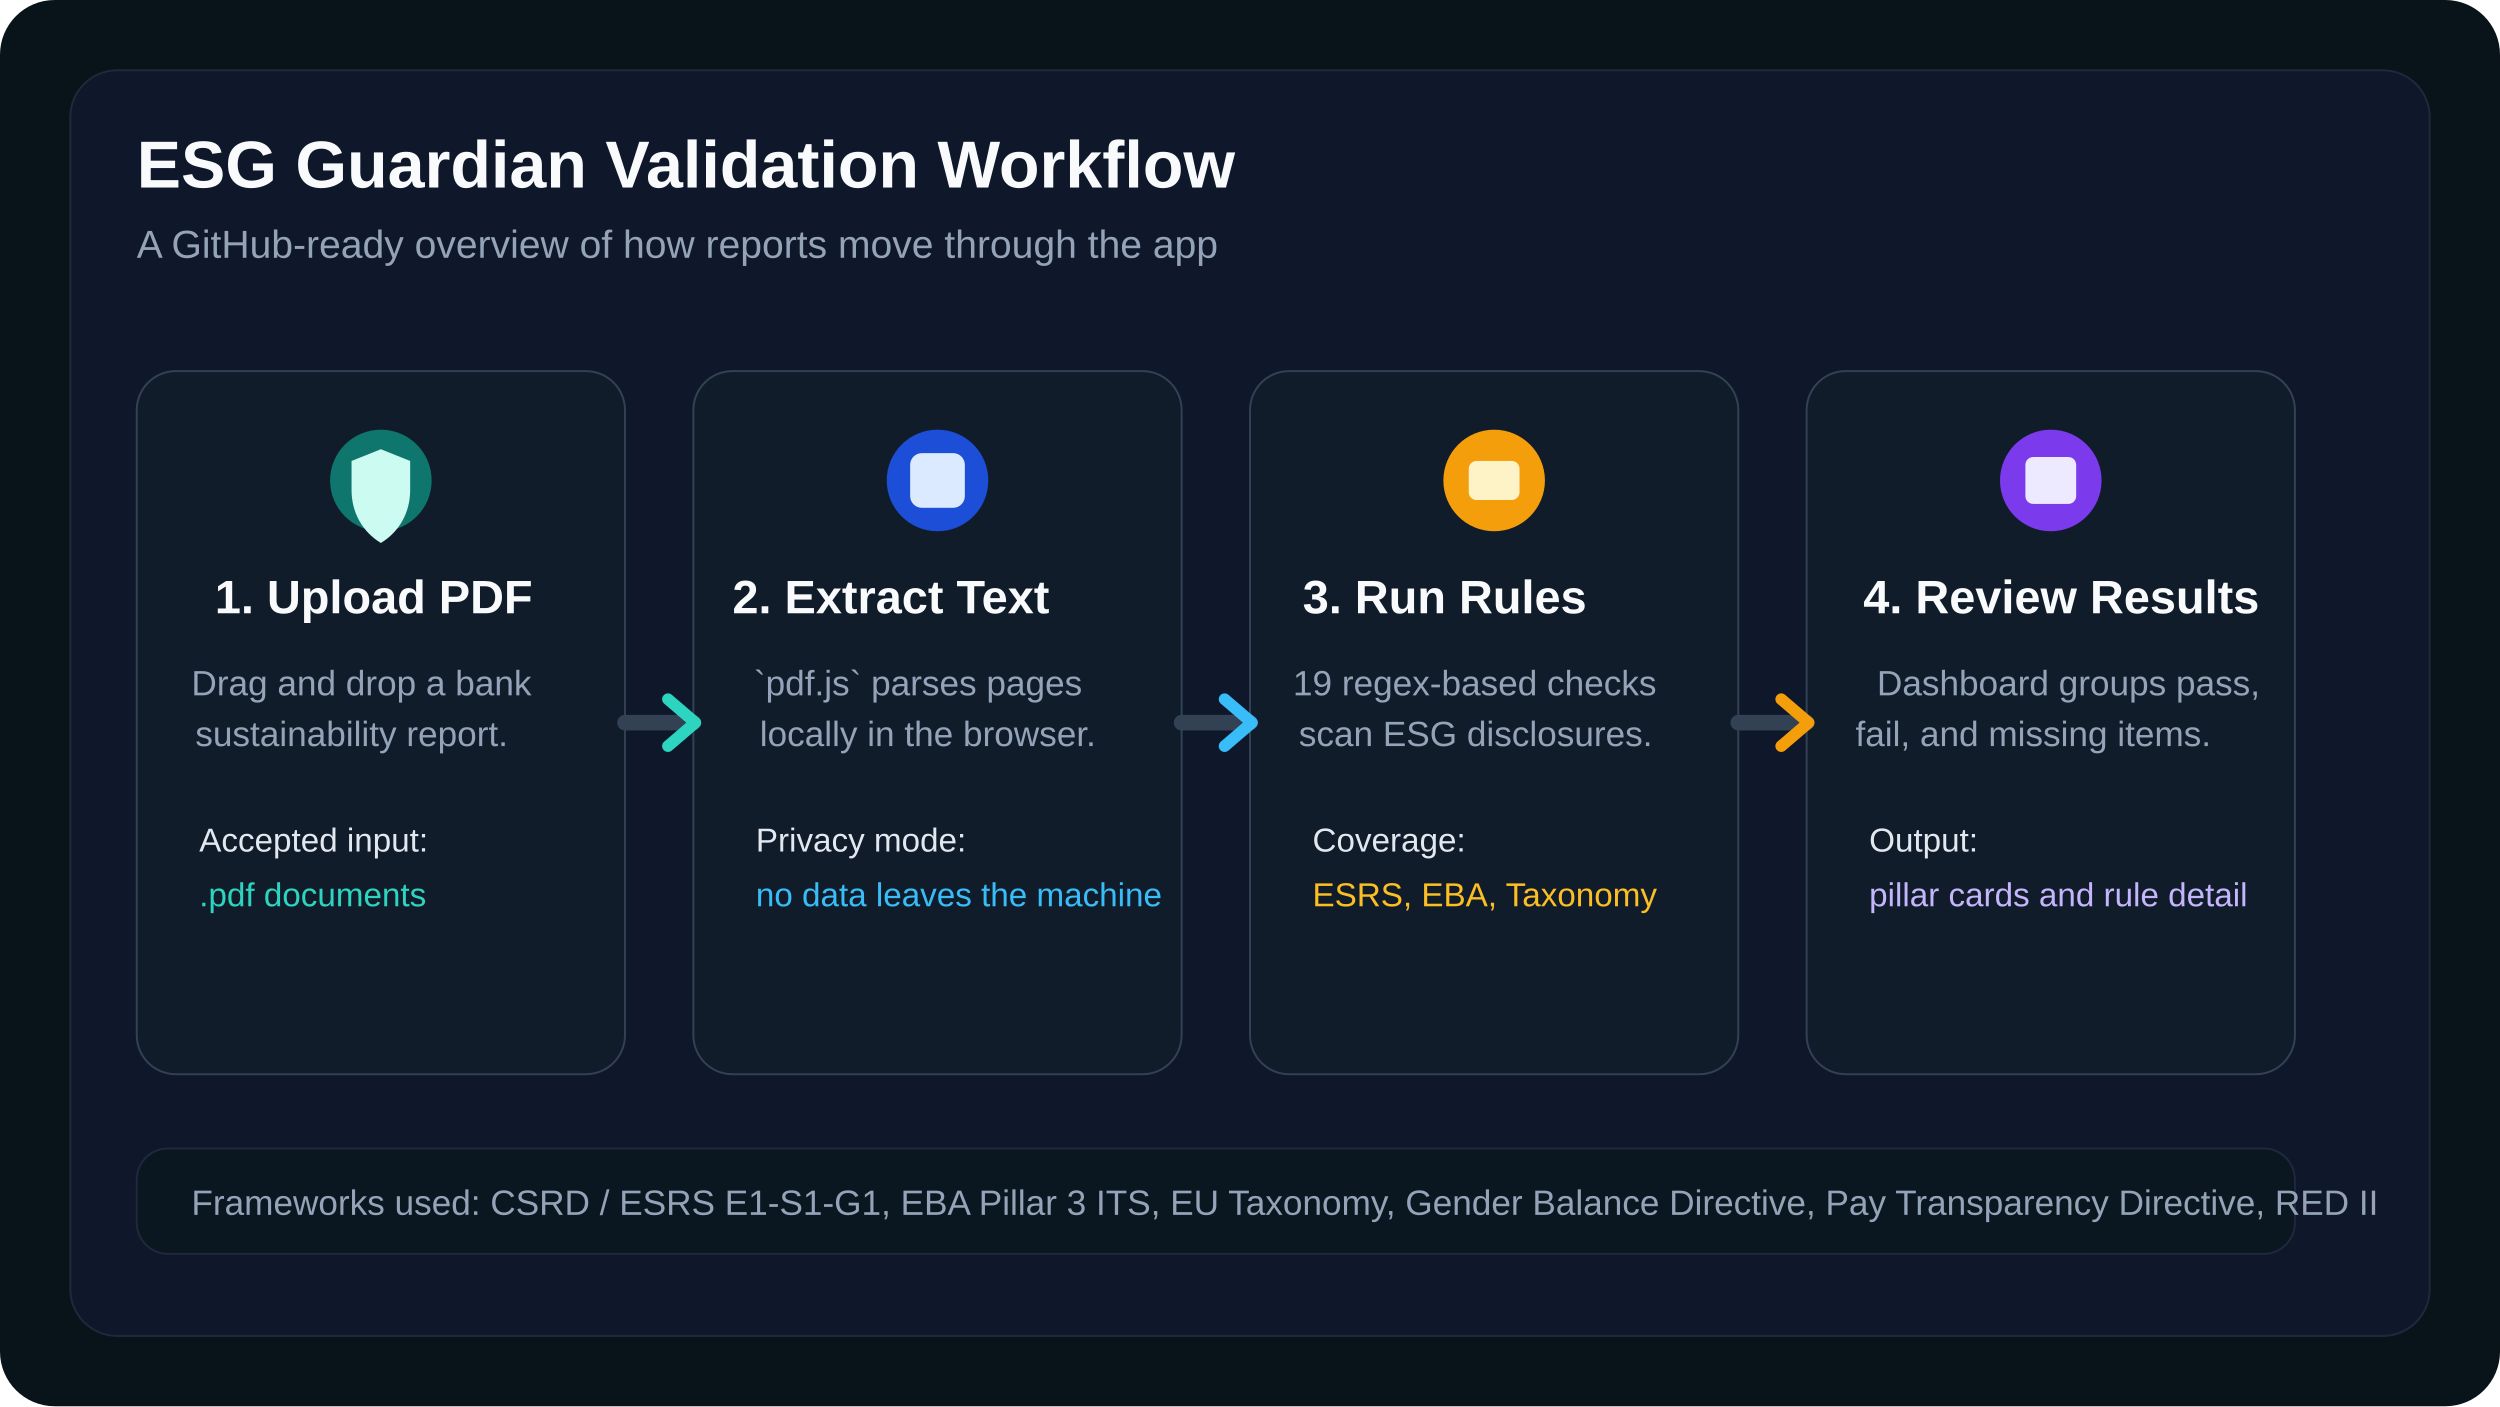
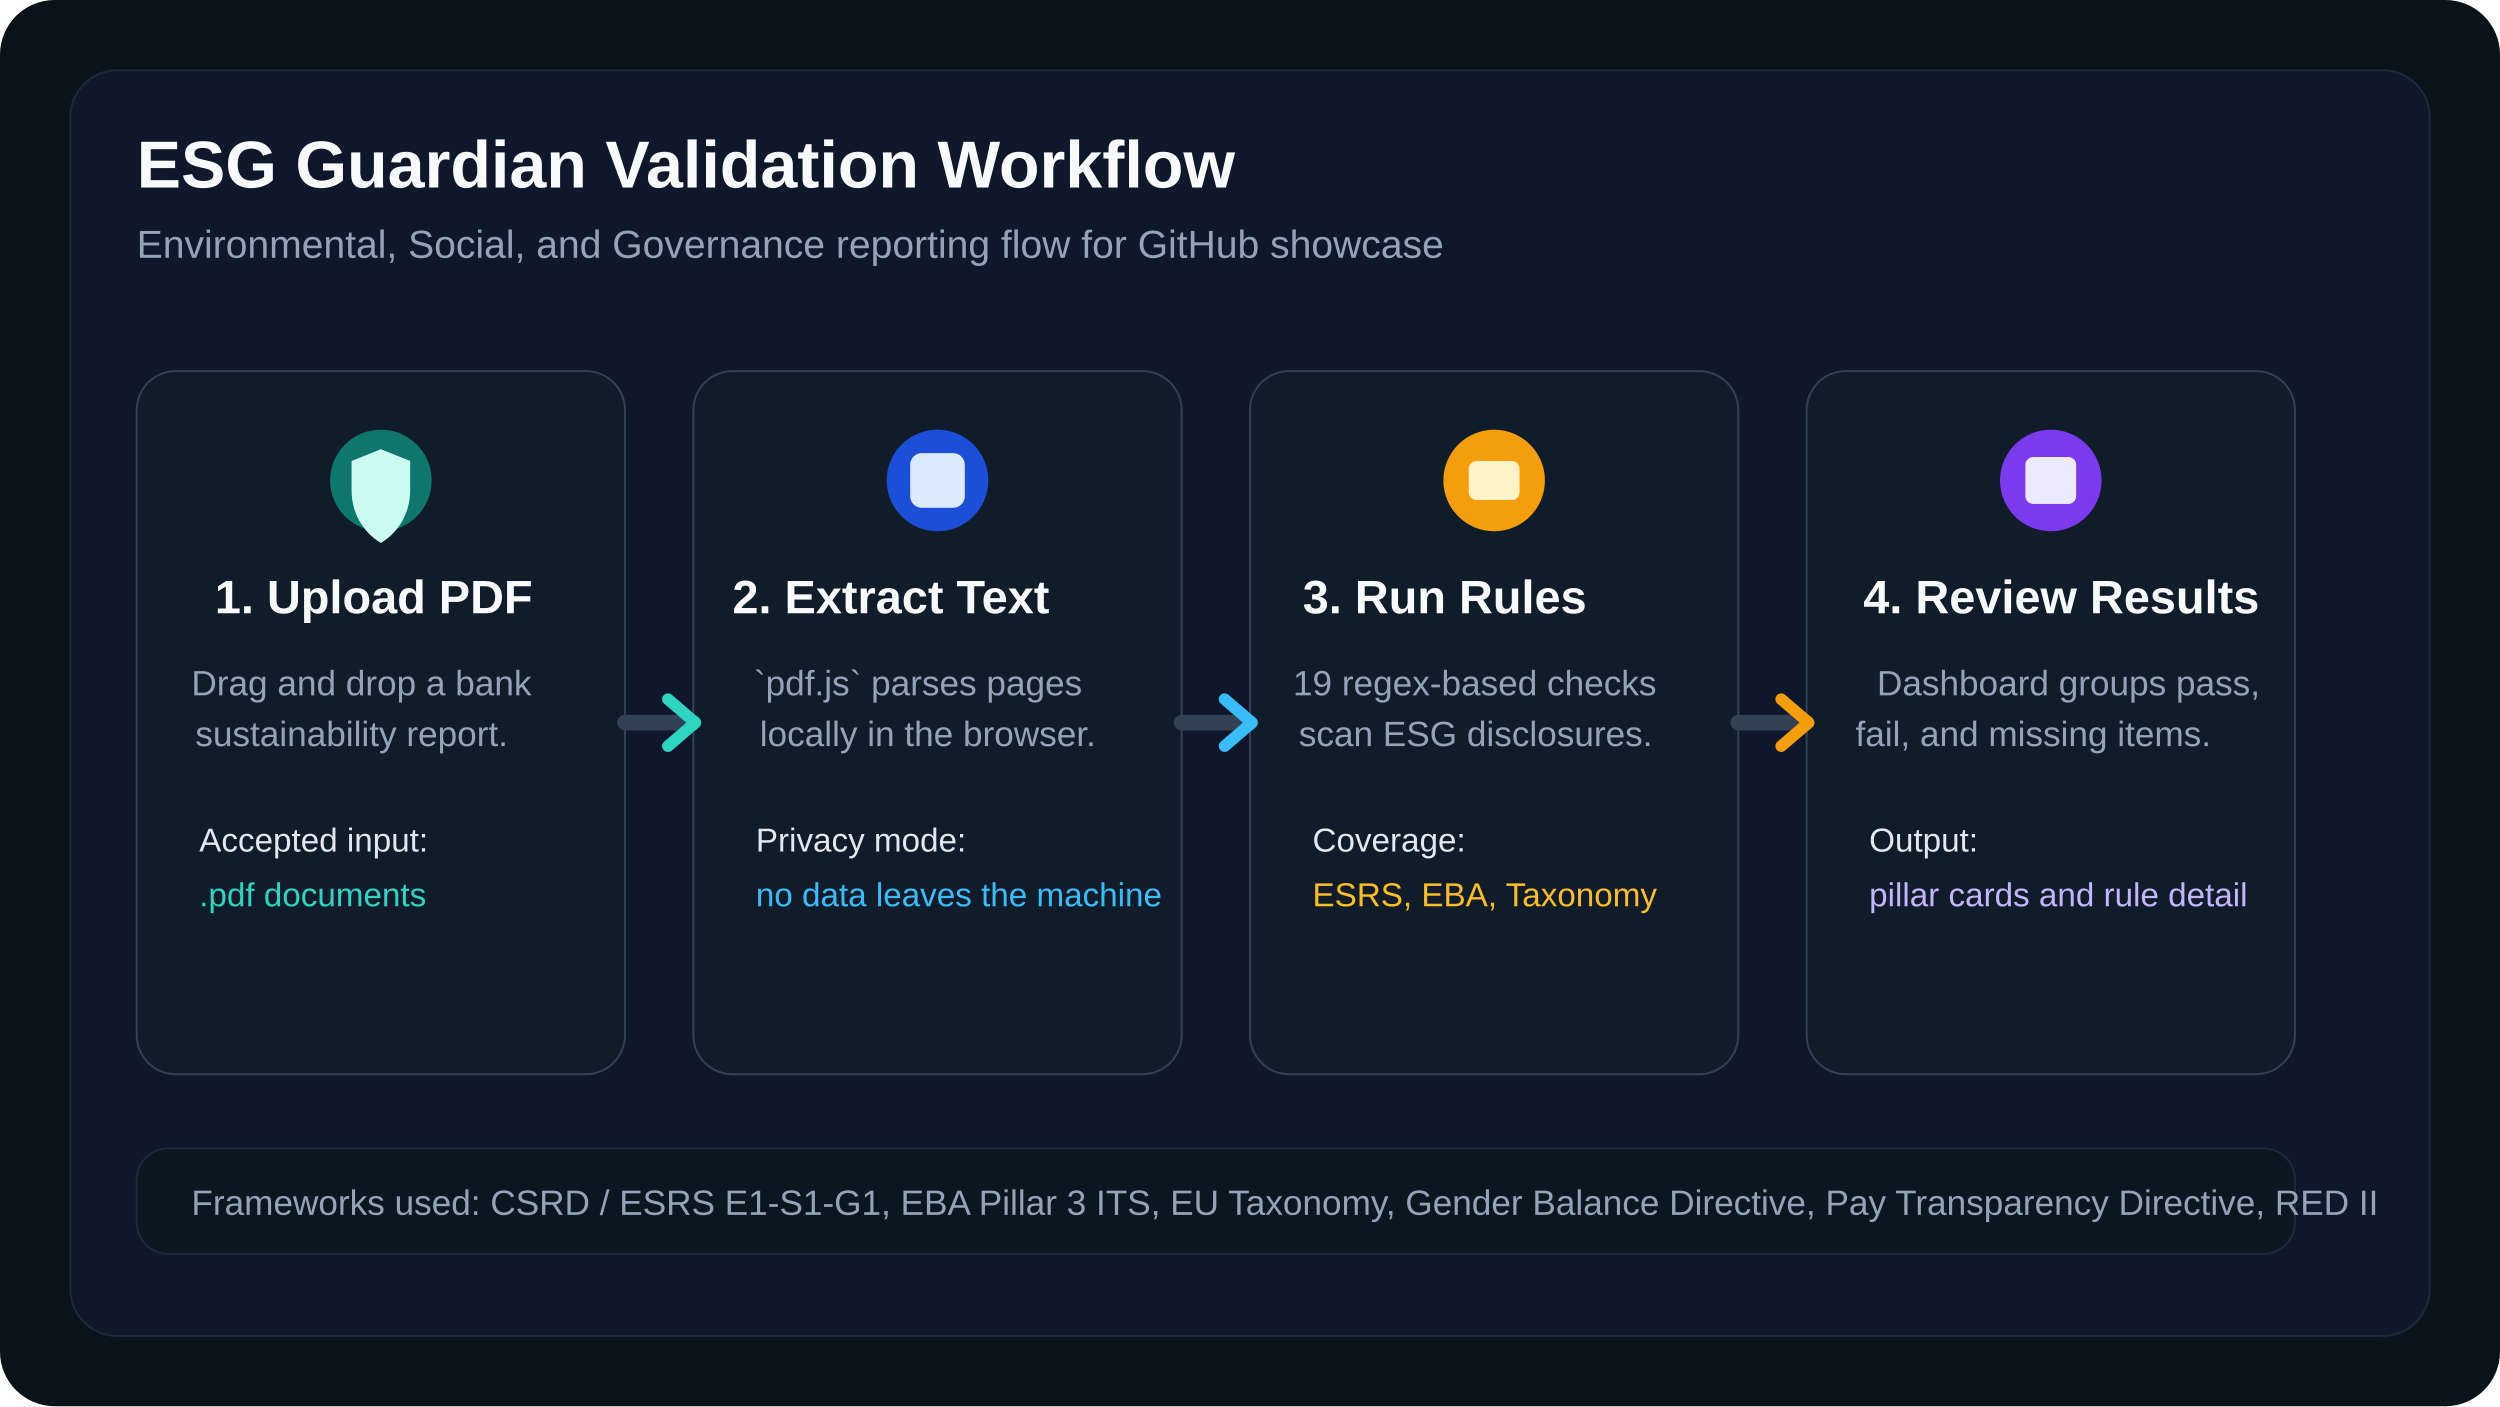
<svg xmlns="http://www.w3.org/2000/svg" width="1280" height="720" viewBox="0 0 1280 720" fill="none">
  <rect width="1280" height="720" rx="28" fill="#09131A" />
  <rect x="36" y="36" width="1208" height="648" rx="24" fill="#0F172A" stroke="#1E293B" />
  <text x="70" y="96" fill="#F8FAFC" font-family="Arial, Helvetica, sans-serif" font-size="34" font-weight="700">ESG Guardian Validation Workflow</text>
-   <text x="70" y="132" fill="#94A3B8" font-family="Arial, Helvetica, sans-serif" font-size="20">A GitHub-ready overview of how reports move through the app</text>
+   <text x="70" y="132" fill="#94A3B8" font-family="Arial, Helvetica, sans-serif" font-size="20">Environmental, Social, and Governance reporting flow for GitHub showcase</text>
  <rect x="70" y="190" width="250" height="360" rx="20" fill="#111C2A" stroke="#334155" />
  <rect x="355" y="190" width="250" height="360" rx="20" fill="#111C2A" stroke="#334155" />
  <rect x="640" y="190" width="250" height="360" rx="20" fill="#111C2A" stroke="#334155" />
  <rect x="925" y="190" width="250" height="360" rx="20" fill="#111C2A" stroke="#334155" />
  <circle cx="195" cy="246" r="26" fill="#0F766E" />
  <path d="M195 230L210 236V251C210 262.5 204.3 272.4 195 278C185.7 272.4 180 262.5 180 251V236L195 230Z" fill="#CCFBF1" />
  <text x="110" y="314" fill="#F8FAFC" font-family="Arial, Helvetica, sans-serif" font-size="24" font-weight="700">1. Upload PDF</text>
  <text x="98" y="356" fill="#94A3B8" font-family="Arial, Helvetica, sans-serif" font-size="18">Drag and drop a bank</text>
  <text x="100" y="382" fill="#94A3B8" font-family="Arial, Helvetica, sans-serif" font-size="18">sustainability report.</text>
  <text x="102" y="436" fill="#E2E8F0" font-family="Arial, Helvetica, sans-serif" font-size="17">Accepted input:</text>
  <text x="102" y="464" fill="#2DD4BF" font-family="Arial, Helvetica, sans-serif" font-size="17">.pdf documents</text>
  <circle cx="480" cy="246" r="26" fill="#1D4ED8" />
  <rect x="466" y="232" width="28" height="28" rx="6" fill="#DBEAFE" />
  <text x="375" y="314" fill="#F8FAFC" font-family="Arial, Helvetica, sans-serif" font-size="24" font-weight="700">2. Extract Text</text>
  <text x="386" y="356" fill="#94A3B8" font-family="Arial, Helvetica, sans-serif" font-size="18">`pdf.js` parses pages</text>
  <text x="389" y="382" fill="#94A3B8" font-family="Arial, Helvetica, sans-serif" font-size="18">locally in the browser.</text>
  <text x="387" y="436" fill="#E2E8F0" font-family="Arial, Helvetica, sans-serif" font-size="17">Privacy mode:</text>
  <text x="387" y="464" fill="#38BDF8" font-family="Arial, Helvetica, sans-serif" font-size="17">no data leaves the machine</text>
  <circle cx="765" cy="246" r="26" fill="#F59E0B" />
  <rect x="752" y="236" width="26" height="20" rx="4" fill="#FEF3C7" />
  <text x="667" y="314" fill="#F8FAFC" font-family="Arial, Helvetica, sans-serif" font-size="24" font-weight="700">3. Run Rules</text>
  <text x="662" y="356" fill="#94A3B8" font-family="Arial, Helvetica, sans-serif" font-size="18">19 regex-based checks</text>
  <text x="665" y="382" fill="#94A3B8" font-family="Arial, Helvetica, sans-serif" font-size="18">scan ESG disclosures.</text>
  <text x="672" y="436" fill="#E2E8F0" font-family="Arial, Helvetica, sans-serif" font-size="17">Coverage:</text>
  <text x="672" y="464" fill="#FBBF24" font-family="Arial, Helvetica, sans-serif" font-size="17">ESRS, EBA, Taxonomy</text>
  <circle cx="1050" cy="246" r="26" fill="#7C3AED" />
  <rect x="1037" y="234" width="26" height="24" rx="4" fill="#EDE9FE" />
  <text x="954" y="314" fill="#F8FAFC" font-family="Arial, Helvetica, sans-serif" font-size="24" font-weight="700">4. Review Results</text>
  <text x="961" y="356" fill="#94A3B8" font-family="Arial, Helvetica, sans-serif" font-size="18">Dashboard groups pass,</text>
  <text x="950" y="382" fill="#94A3B8" font-family="Arial, Helvetica, sans-serif" font-size="18">fail, and missing items.</text>
  <text x="957" y="436" fill="#E2E8F0" font-family="Arial, Helvetica, sans-serif" font-size="17">Output:</text>
  <text x="957" y="464" fill="#C4B5FD" font-family="Arial, Helvetica, sans-serif" font-size="17">pillar cards and rule detail</text>
  <path d="M320 370H355" stroke="#334155" stroke-width="8" stroke-linecap="round" />
  <path d="M605 370H640" stroke="#334155" stroke-width="8" stroke-linecap="round" />
  <path d="M890 370H925" stroke="#334155" stroke-width="8" stroke-linecap="round" />
  <path d="M342 358L356 370L342 382" stroke="#2DD4BF" stroke-width="6" stroke-linecap="round" stroke-linejoin="round" />
  <path d="M627 358L641 370L627 382" stroke="#38BDF8" stroke-width="6" stroke-linecap="round" stroke-linejoin="round" />
  <path d="M912 358L926 370L912 382" stroke="#F59E0B" stroke-width="6" stroke-linecap="round" stroke-linejoin="round" />
  <rect x="70" y="588" width="1105" height="54" rx="16" fill="#0B1720" stroke="#1E293B" />
  <text x="98" y="622" fill="#94A3B8" font-family="Arial, Helvetica, sans-serif" font-size="18">Frameworks used: CSRD / ESRS E1-S1-G1, EBA Pillar 3 ITS, EU Taxonomy, Gender Balance Directive, Pay Transparency Directive, RED II</text>
</svg>
